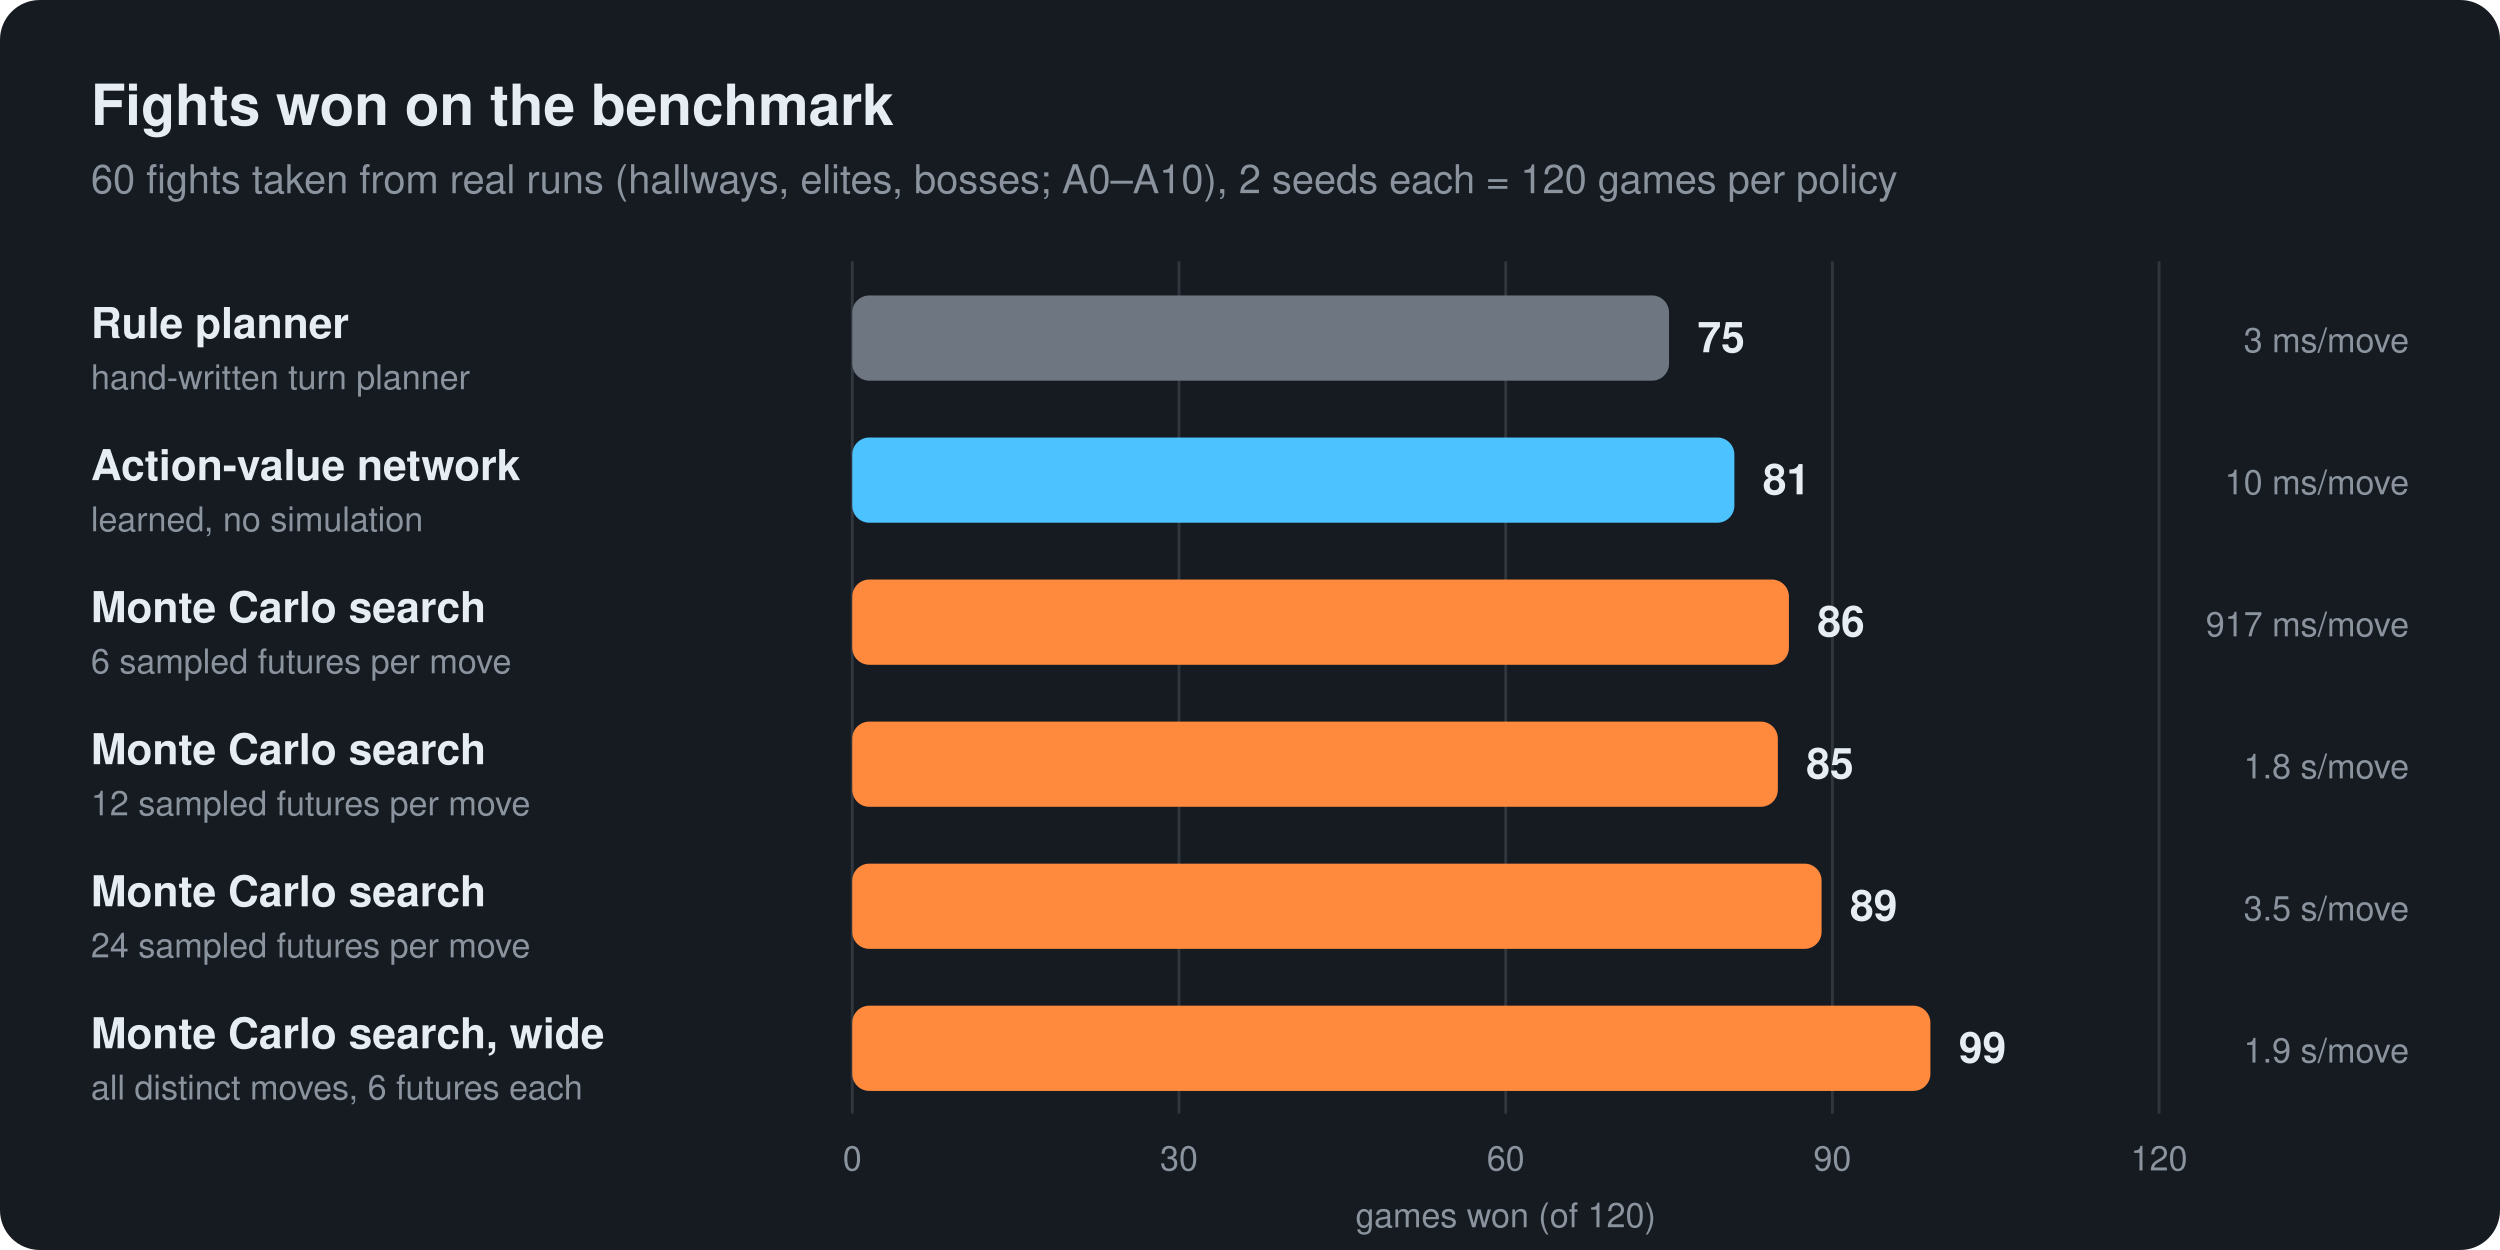
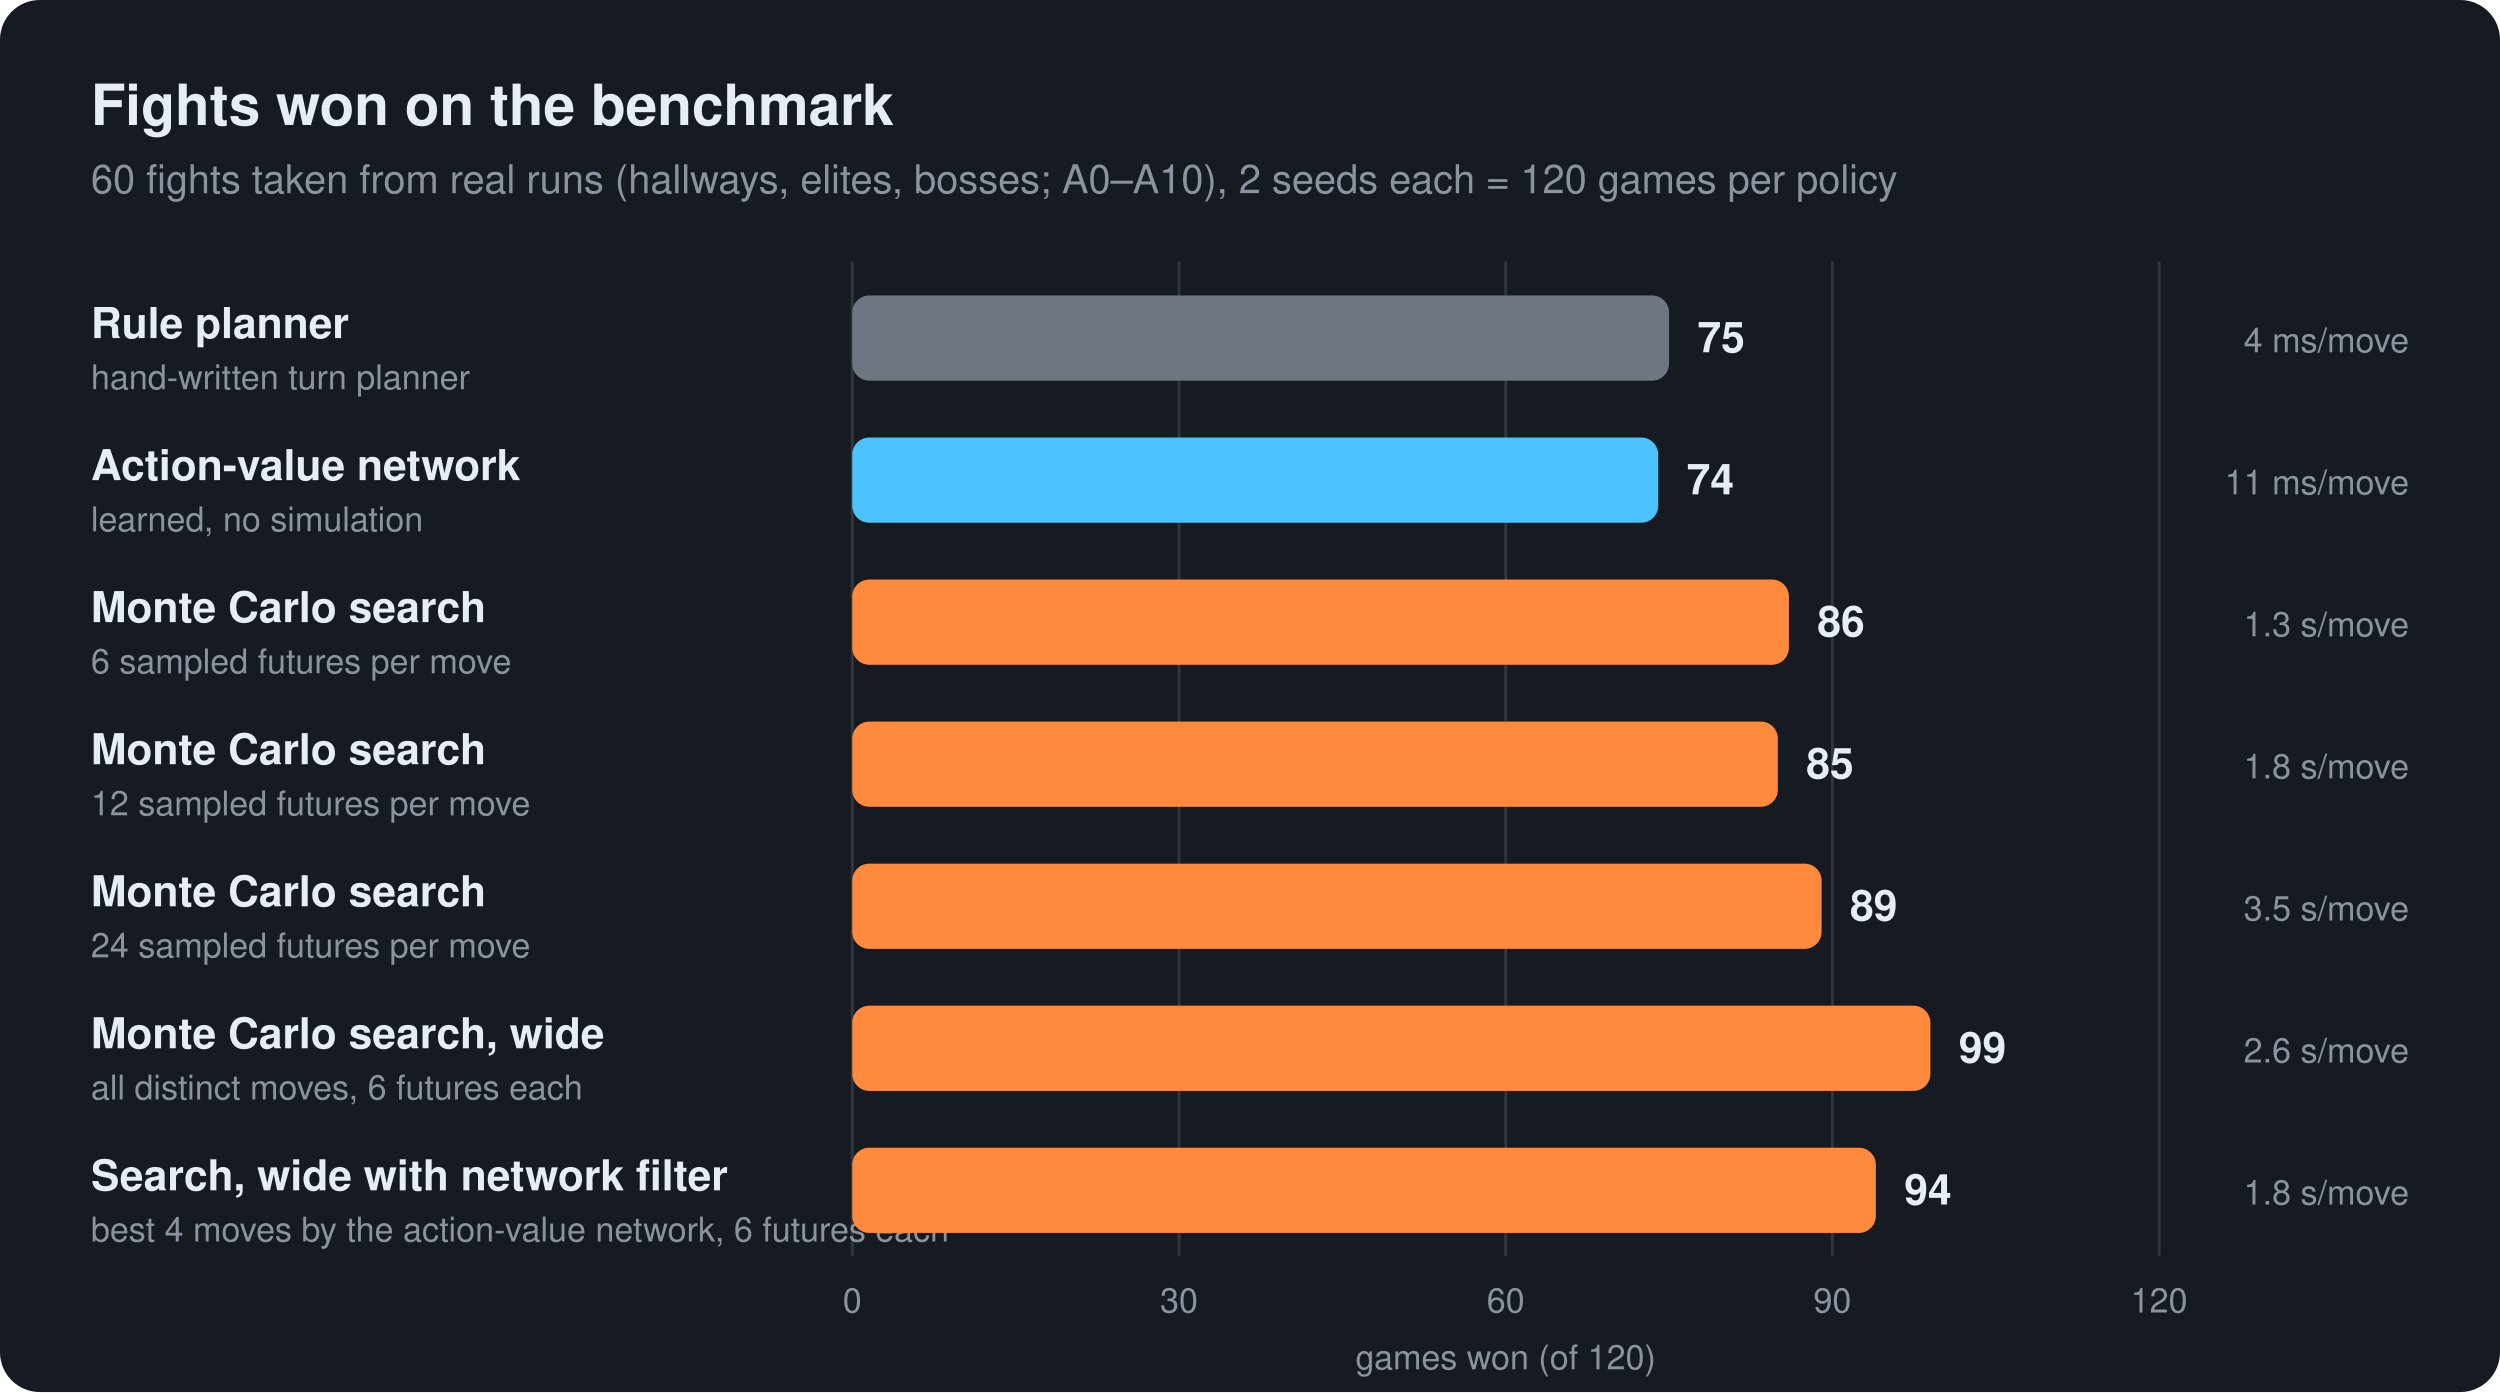
- <svg xmlns="http://www.w3.org/2000/svg" viewBox="0 0 880 440" width="880" height="440" role="img" aria-label="Benchmark wins out of 120: Rule planner (planner) 75, Action-value network (qpolicy) 81, Monte Carlo search (mc6) 86, Monte Carlo search (mc12) 85, Monte Carlo search (mc24) 89, Monte Carlo search, wide (mcw6) 99">
-   <rect width="880" height="440" rx="14" fill="#161b22" />
+ <svg xmlns="http://www.w3.org/2000/svg" viewBox="0 0 880 490" width="880" height="490" role="img" aria-label="Benchmark wins out of 120: Rule planner (planner) 75, Action-value network (qpolicy) 74, Monte Carlo search (mc6) 86, Monte Carlo search (mc12) 85, Monte Carlo search (mc24) 89, Monte Carlo search, wide (mcw6) 99, Search, wide with network filter (mcwq6) 94">
+   <rect width="880" height="490" rx="14" fill="#161b22" />
  <text x="32" y="44" font-family="ui-sans-serif, -apple-system, BlinkMacSystemFont, 'Segoe UI', Helvetica, Arial, sans-serif" font-size="20" font-weight="700" fill="#e6edf3">Fights won on the benchmark</text>
  <text x="32" y="68" font-family="ui-sans-serif, -apple-system, BlinkMacSystemFont, 'Segoe UI', Helvetica, Arial, sans-serif" font-size="14" fill="#8b949e">60 fights taken from real runs (hallways, elites, bosses; A0–A10), 2 seeds each = 120 games per policy</text>
-   <line x1="300.0" y1="92" x2="300.0" y2="392" stroke="#30363d" stroke-width="1" />
-   <text x="300.0" y="412" font-family="ui-sans-serif, -apple-system, BlinkMacSystemFont, 'Segoe UI', Helvetica, Arial, sans-serif" font-size="12" text-anchor="middle" fill="#8b949e">0</text>
-   <line x1="415.0" y1="92" x2="415.0" y2="392" stroke="#30363d" stroke-width="1" />
-   <text x="415.0" y="412" font-family="ui-sans-serif, -apple-system, BlinkMacSystemFont, 'Segoe UI', Helvetica, Arial, sans-serif" font-size="12" text-anchor="middle" fill="#8b949e">30</text>
-   <line x1="530.0" y1="92" x2="530.0" y2="392" stroke="#30363d" stroke-width="1" />
-   <text x="530.0" y="412" font-family="ui-sans-serif, -apple-system, BlinkMacSystemFont, 'Segoe UI', Helvetica, Arial, sans-serif" font-size="12" text-anchor="middle" fill="#8b949e">60</text>
-   <line x1="645.0" y1="92" x2="645.0" y2="392" stroke="#30363d" stroke-width="1" />
-   <text x="645.0" y="412" font-family="ui-sans-serif, -apple-system, BlinkMacSystemFont, 'Segoe UI', Helvetica, Arial, sans-serif" font-size="12" text-anchor="middle" fill="#8b949e">90</text>
-   <line x1="760.0" y1="92" x2="760.0" y2="392" stroke="#30363d" stroke-width="1" />
-   <text x="760.0" y="412" font-family="ui-sans-serif, -apple-system, BlinkMacSystemFont, 'Segoe UI', Helvetica, Arial, sans-serif" font-size="12" text-anchor="middle" fill="#8b949e">120</text>
+   <line x1="300.0" y1="92" x2="300.0" y2="442" stroke="#30363d" stroke-width="1" />
+   <text x="300.0" y="462" font-family="ui-sans-serif, -apple-system, BlinkMacSystemFont, 'Segoe UI', Helvetica, Arial, sans-serif" font-size="12" text-anchor="middle" fill="#8b949e">0</text>
+   <line x1="415.0" y1="92" x2="415.0" y2="442" stroke="#30363d" stroke-width="1" />
+   <text x="415.0" y="462" font-family="ui-sans-serif, -apple-system, BlinkMacSystemFont, 'Segoe UI', Helvetica, Arial, sans-serif" font-size="12" text-anchor="middle" fill="#8b949e">30</text>
+   <line x1="530.0" y1="92" x2="530.0" y2="442" stroke="#30363d" stroke-width="1" />
+   <text x="530.0" y="462" font-family="ui-sans-serif, -apple-system, BlinkMacSystemFont, 'Segoe UI', Helvetica, Arial, sans-serif" font-size="12" text-anchor="middle" fill="#8b949e">60</text>
+   <line x1="645.0" y1="92" x2="645.0" y2="442" stroke="#30363d" stroke-width="1" />
+   <text x="645.0" y="462" font-family="ui-sans-serif, -apple-system, BlinkMacSystemFont, 'Segoe UI', Helvetica, Arial, sans-serif" font-size="12" text-anchor="middle" fill="#8b949e">90</text>
+   <line x1="760.0" y1="92" x2="760.0" y2="442" stroke="#30363d" stroke-width="1" />
+   <text x="760.0" y="462" font-family="ui-sans-serif, -apple-system, BlinkMacSystemFont, 'Segoe UI', Helvetica, Arial, sans-serif" font-size="12" text-anchor="middle" fill="#8b949e">120</text>
  <text x="32" y="119" font-family="ui-sans-serif, -apple-system, BlinkMacSystemFont, 'Segoe UI', Helvetica, Arial, sans-serif" font-size="15" font-weight="600" fill="#e6edf3">Rule planner</text>
  <text x="32" y="137" font-family="ui-sans-serif, -apple-system, BlinkMacSystemFont, 'Segoe UI', Helvetica, Arial, sans-serif" font-size="12" fill="#8b949e">hand-written turn planner</text>
  <rect x="300" y="104" width="287.5" height="30" rx="6" fill="#6e7681" />
  <text x="597.5" y="124" font-family="ui-sans-serif, -apple-system, BlinkMacSystemFont, 'Segoe UI', Helvetica, Arial, sans-serif" font-size="15" font-weight="700" fill="#e6edf3">75</text>
-   <text x="848" y="124" font-family="ui-sans-serif, -apple-system, BlinkMacSystemFont, 'Segoe UI', Helvetica, Arial, sans-serif" font-size="12" text-anchor="end" fill="#8b949e">3 ms/move</text>
+   <text x="848" y="124" font-family="ui-sans-serif, -apple-system, BlinkMacSystemFont, 'Segoe UI', Helvetica, Arial, sans-serif" font-size="12" text-anchor="end" fill="#8b949e">4 ms/move</text>
  <text x="32" y="169" font-family="ui-sans-serif, -apple-system, BlinkMacSystemFont, 'Segoe UI', Helvetica, Arial, sans-serif" font-size="15" font-weight="600" fill="#e6edf3">Action-value network</text>
  <text x="32" y="187" font-family="ui-sans-serif, -apple-system, BlinkMacSystemFont, 'Segoe UI', Helvetica, Arial, sans-serif" font-size="12" fill="#8b949e">learned, no simulation</text>
-   <rect x="300" y="154" width="310.5" height="30" rx="6" fill="#4cc2ff" />
-   <text x="620.5" y="174" font-family="ui-sans-serif, -apple-system, BlinkMacSystemFont, 'Segoe UI', Helvetica, Arial, sans-serif" font-size="15" font-weight="700" fill="#e6edf3">81</text>
-   <text x="848" y="174" font-family="ui-sans-serif, -apple-system, BlinkMacSystemFont, 'Segoe UI', Helvetica, Arial, sans-serif" font-size="12" text-anchor="end" fill="#8b949e">10 ms/move</text>
+   <rect x="300" y="154" width="283.7" height="30" rx="6" fill="#4cc2ff" />
+   <text x="593.7" y="174" font-family="ui-sans-serif, -apple-system, BlinkMacSystemFont, 'Segoe UI', Helvetica, Arial, sans-serif" font-size="15" font-weight="700" fill="#e6edf3">74</text>
+   <text x="848" y="174" font-family="ui-sans-serif, -apple-system, BlinkMacSystemFont, 'Segoe UI', Helvetica, Arial, sans-serif" font-size="12" text-anchor="end" fill="#8b949e">11 ms/move</text>
  <text x="32" y="219" font-family="ui-sans-serif, -apple-system, BlinkMacSystemFont, 'Segoe UI', Helvetica, Arial, sans-serif" font-size="15" font-weight="600" fill="#e6edf3">Monte Carlo search</text>
  <text x="32" y="237" font-family="ui-sans-serif, -apple-system, BlinkMacSystemFont, 'Segoe UI', Helvetica, Arial, sans-serif" font-size="12" fill="#8b949e">6 sampled futures per move</text>
  <rect x="300" y="204" width="329.7" height="30" rx="6" fill="#ff8a3d" />
  <text x="639.7" y="224" font-family="ui-sans-serif, -apple-system, BlinkMacSystemFont, 'Segoe UI', Helvetica, Arial, sans-serif" font-size="15" font-weight="700" fill="#e6edf3">86</text>
-   <text x="848" y="224" font-family="ui-sans-serif, -apple-system, BlinkMacSystemFont, 'Segoe UI', Helvetica, Arial, sans-serif" font-size="12" text-anchor="end" fill="#8b949e">917 ms/move</text>
+   <text x="848" y="224" font-family="ui-sans-serif, -apple-system, BlinkMacSystemFont, 'Segoe UI', Helvetica, Arial, sans-serif" font-size="12" text-anchor="end" fill="#8b949e">1.3 s/move</text>
  <text x="32" y="269" font-family="ui-sans-serif, -apple-system, BlinkMacSystemFont, 'Segoe UI', Helvetica, Arial, sans-serif" font-size="15" font-weight="600" fill="#e6edf3">Monte Carlo search</text>
  <text x="32" y="287" font-family="ui-sans-serif, -apple-system, BlinkMacSystemFont, 'Segoe UI', Helvetica, Arial, sans-serif" font-size="12" fill="#8b949e">12 sampled futures per move</text>
  <rect x="300" y="254" width="325.8" height="30" rx="6" fill="#ff8a3d" />
  <text x="635.8" y="274" font-family="ui-sans-serif, -apple-system, BlinkMacSystemFont, 'Segoe UI', Helvetica, Arial, sans-serif" font-size="15" font-weight="700" fill="#e6edf3">85</text>
  <text x="848" y="274" font-family="ui-sans-serif, -apple-system, BlinkMacSystemFont, 'Segoe UI', Helvetica, Arial, sans-serif" font-size="12" text-anchor="end" fill="#8b949e">1.8 s/move</text>
  <text x="32" y="319" font-family="ui-sans-serif, -apple-system, BlinkMacSystemFont, 'Segoe UI', Helvetica, Arial, sans-serif" font-size="15" font-weight="600" fill="#e6edf3">Monte Carlo search</text>
  <text x="32" y="337" font-family="ui-sans-serif, -apple-system, BlinkMacSystemFont, 'Segoe UI', Helvetica, Arial, sans-serif" font-size="12" fill="#8b949e">24 sampled futures per move</text>
  <rect x="300" y="304" width="341.2" height="30" rx="6" fill="#ff8a3d" />
  <text x="651.2" y="324" font-family="ui-sans-serif, -apple-system, BlinkMacSystemFont, 'Segoe UI', Helvetica, Arial, sans-serif" font-size="15" font-weight="700" fill="#e6edf3">89</text>
  <text x="848" y="324" font-family="ui-sans-serif, -apple-system, BlinkMacSystemFont, 'Segoe UI', Helvetica, Arial, sans-serif" font-size="12" text-anchor="end" fill="#8b949e">3.5 s/move</text>
  <text x="32" y="369" font-family="ui-sans-serif, -apple-system, BlinkMacSystemFont, 'Segoe UI', Helvetica, Arial, sans-serif" font-size="15" font-weight="600" fill="#e6edf3">Monte Carlo search, wide</text>
  <text x="32" y="387" font-family="ui-sans-serif, -apple-system, BlinkMacSystemFont, 'Segoe UI', Helvetica, Arial, sans-serif" font-size="12" fill="#8b949e">all distinct moves, 6 futures each</text>
  <rect x="300" y="354" width="379.5" height="30" rx="6" fill="#ff8a3d" />
  <text x="689.5" y="374" font-family="ui-sans-serif, -apple-system, BlinkMacSystemFont, 'Segoe UI', Helvetica, Arial, sans-serif" font-size="15" font-weight="700" fill="#e6edf3">99</text>
-   <text x="848" y="374" font-family="ui-sans-serif, -apple-system, BlinkMacSystemFont, 'Segoe UI', Helvetica, Arial, sans-serif" font-size="12" text-anchor="end" fill="#8b949e">1.9 s/move</text>
-   <text x="530" y="432" font-family="ui-sans-serif, -apple-system, BlinkMacSystemFont, 'Segoe UI', Helvetica, Arial, sans-serif" font-size="12" text-anchor="middle" fill="#8b949e">games won (of 120)</text>
+   <text x="848" y="374" font-family="ui-sans-serif, -apple-system, BlinkMacSystemFont, 'Segoe UI', Helvetica, Arial, sans-serif" font-size="12" text-anchor="end" fill="#8b949e">2.6 s/move</text>
+   <text x="32" y="419" font-family="ui-sans-serif, -apple-system, BlinkMacSystemFont, 'Segoe UI', Helvetica, Arial, sans-serif" font-size="15" font-weight="600" fill="#e6edf3">Search, wide with network filter</text>
+   <text x="32" y="437" font-family="ui-sans-serif, -apple-system, BlinkMacSystemFont, 'Segoe UI', Helvetica, Arial, sans-serif" font-size="12" fill="#8b949e">best 4 moves by the action-value network, 6 futures each</text>
+   <rect x="300" y="404" width="360.3" height="30" rx="6" fill="#ff8a3d" />
+   <text x="670.3" y="424" font-family="ui-sans-serif, -apple-system, BlinkMacSystemFont, 'Segoe UI', Helvetica, Arial, sans-serif" font-size="15" font-weight="700" fill="#e6edf3">94</text>
+   <text x="848" y="424" font-family="ui-sans-serif, -apple-system, BlinkMacSystemFont, 'Segoe UI', Helvetica, Arial, sans-serif" font-size="12" text-anchor="end" fill="#8b949e">1.8 s/move</text>
+   <text x="530" y="482" font-family="ui-sans-serif, -apple-system, BlinkMacSystemFont, 'Segoe UI', Helvetica, Arial, sans-serif" font-size="12" text-anchor="middle" fill="#8b949e">games won (of 120)</text>
</svg>
